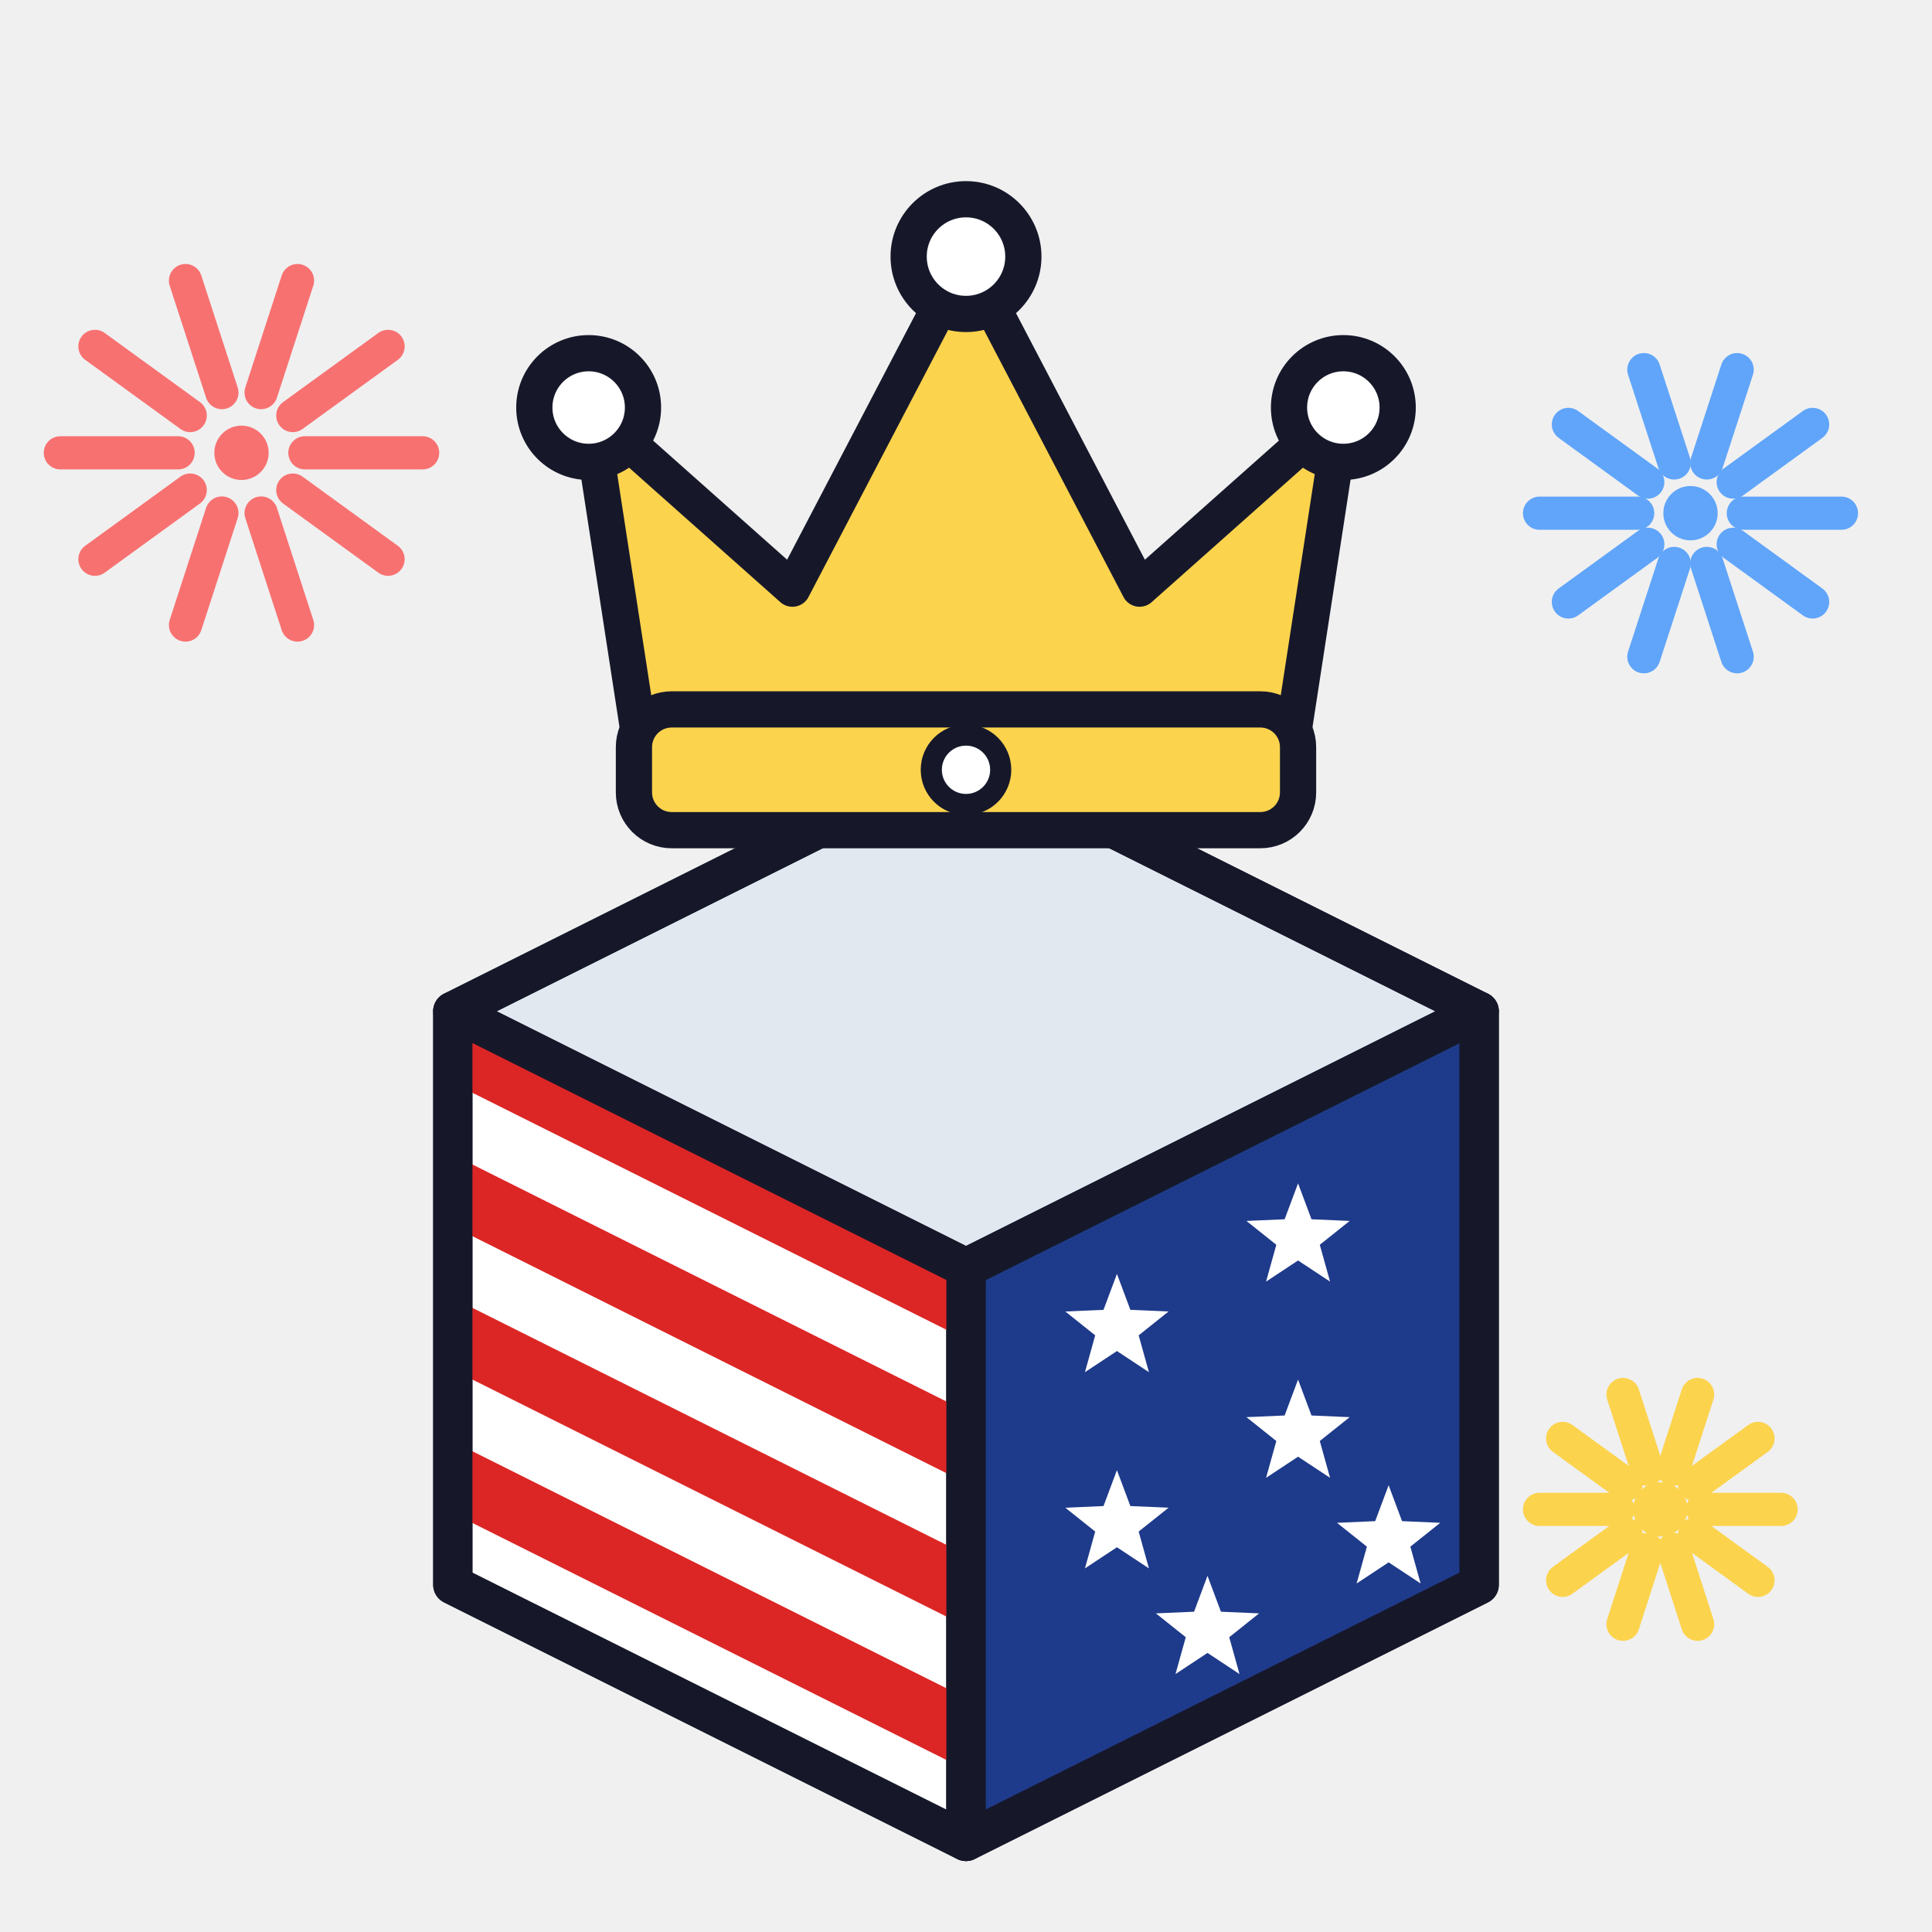
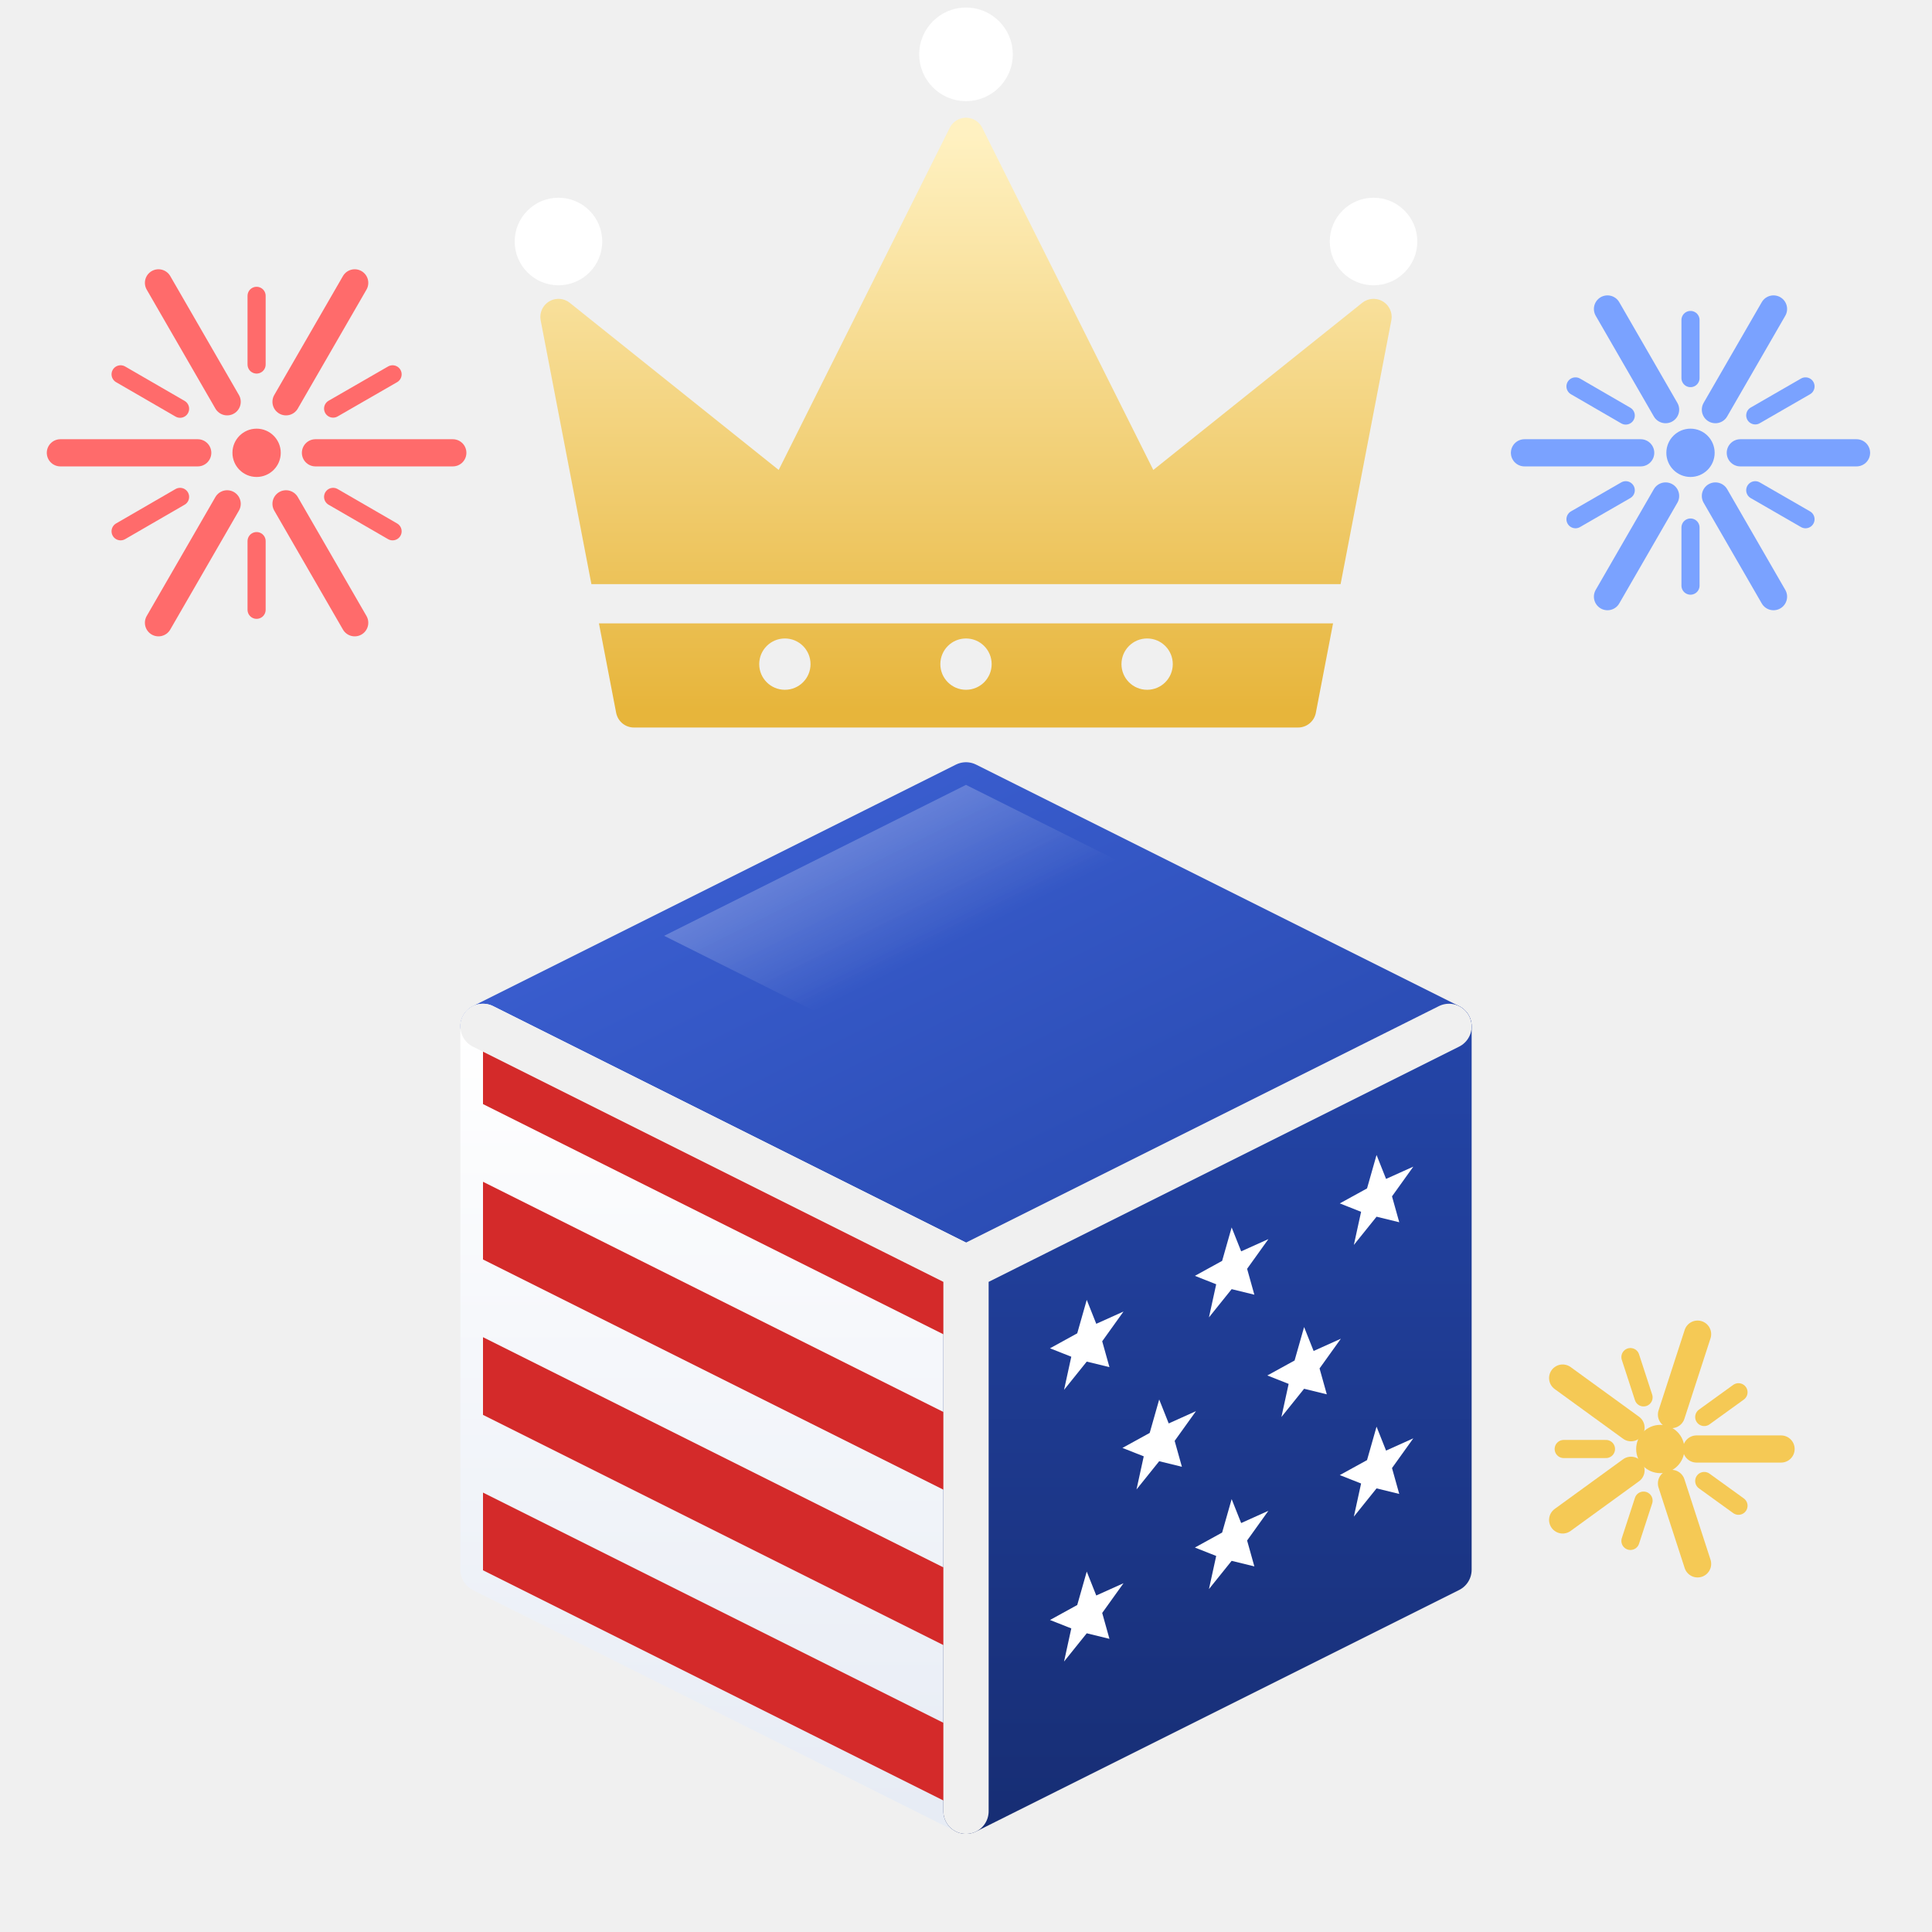
- <svg xmlns="http://www.w3.org/2000/svg" viewBox="0 0 128 128" width="128" height="128" role="img" aria-labelledby="t">
-   <g stroke="#16182a" stroke-width="2.6" stroke-linejoin="round">
-     <path d="M30,67 L64,84 L64,122 L30,105 Z" fill="#ffffff" />
-     <path d="M64,84 L98,67 L98,105 L64,122 Z" fill="#1e3a8a" />
-     <path d="M64,50 L98,67 L64,84 L30,67 Z" fill="#e2e8f0" />
+ <svg xmlns="http://www.w3.org/2000/svg" viewBox="0 0 128 128" width="128" height="128" role="img" aria-label="Block Master, Independence Day">
+   <defs>
+     <linearGradient id="independence-top" x1="0" y1="0" x2="1" y2="1">
+       <stop offset="0" stop-color="#3f63d8" />
+       <stop offset="1" stop-color="#2445a8" />
+     </linearGradient>
+     <linearGradient id="independence-left" x1="0" y1="0" x2="0" y2="1">
+       <stop offset="0" stop-color="#ffffff" />
+       <stop offset="1" stop-color="#e7ecf5" />
+     </linearGradient>
+     <linearGradient id="independence-right" x1="0" y1="0" x2="0" y2="1">
+       <stop offset="0" stop-color="#2445a8" />
+       <stop offset="1" stop-color="#172e75" />
+     </linearGradient>
+     <linearGradient id="independence-crown" x1="0" y1="0" x2="0" y2="1">
+       <stop offset="0" stop-color="#fff1c1" />
+       <stop offset="1" stop-color="#e7b53b" />
+     </linearGradient>
+     <linearGradient id="independence-sheen" x1="0" y1="0" x2="1" y2="1">
+       <stop offset="0" stop-color="#ffffff" stop-opacity="0.45" />
+       <stop offset="0.5" stop-color="#ffffff" stop-opacity="0" />
+     </linearGradient>
+     <mask id="independence-cube" maskUnits="userSpaceOnUse" x="0" y="0" width="128" height="128">
+       <rect width="128" height="128" fill="white" />
+       <path d="M32,68 L64,84 L96,68 M64,84 L64,120" stroke="black" stroke-width="3" stroke-linecap="round" stroke-linejoin="round" fill="none" />
+     </mask>
+     <mask id="independence-crownm" maskUnits="userSpaceOnUse" x="0" y="0" width="128" height="128">
+       <rect width="128" height="128" fill="white" />
+       <path d="M38,40 L90,40" stroke="black" stroke-width="2.6" />
+       <circle cx="52" cy="44" r="1.7" fill="black" />
+       <circle cx="64" cy="44" r="1.7" fill="black" />
+       <circle cx="76" cy="44" r="1.7" fill="black" />
+     </mask>
+   </defs>
+   <g stroke="#ff6b6b" stroke-linecap="round">
+     <line x1="20.9" y1="30" x2="30" y2="30" stroke-width="1.8" />
+     <line x1="22.07" y1="32.92" x2="26.01" y2="35.2" stroke-width="1.2" />
+     <line x1="18.95" y1="33.38" x2="23.5" y2="41.26" stroke-width="1.8" />
+     <line x1="17" y1="35.85" x2="17" y2="40.4" stroke-width="1.2" />
+     <line x1="15.05" y1="33.38" x2="10.5" y2="41.26" stroke-width="1.8" />
+     <line x1="11.93" y1="32.92" x2="7.99" y2="35.2" stroke-width="1.2" />
+     <line x1="13.1" y1="30" x2="4" y2="30" stroke-width="1.8" />
+     <line x1="11.93" y1="27.08" x2="7.99" y2="24.8" stroke-width="1.2" />
+     <line x1="15.05" y1="26.62" x2="10.5" y2="18.74" stroke-width="1.8" />
+     <line x1="17" y1="24.15" x2="17" y2="19.6" stroke-width="1.2" />
+     <line x1="18.95" y1="26.62" x2="23.5" y2="18.74" stroke-width="1.8" />
+     <line x1="22.07" y1="27.07" x2="26.01" y2="24.8" stroke-width="1.2" />
  </g>
-   <path d="M30,67 L64,84 L64,88.75 L30,71.75 Z" fill="#dc2626" />
-   <path d="M30,76.5 L64,93.5 L64,98.25 L30,81.25 Z" fill="#dc2626" />
-   <path d="M30,86 L64,103 L64,107.75 L30,90.75 Z" fill="#dc2626" />
-   <path d="M30,95.5 L64,112.5 L64,117.25 L30,100.25 Z" fill="#dc2626" />
-   <polygon points="74,84.4 74.89,86.78 77.42,86.89 75.44,88.47 76.12,90.91 74,89.51 71.88,90.91 72.56,88.47 70.58,86.89 73.11,86.78" fill="#ffffff" />
-   <polygon points="86,78.4 86.89,80.78 89.42,80.89 87.44,82.47 88.12,84.91 86,83.51 83.88,84.91 84.56,82.47 82.58,80.89 85.11,80.78" fill="#ffffff" />
-   <polygon points="74,97.4 74.89,99.78 77.42,99.89 75.44,101.47 76.12,103.91 74,102.51 71.88,103.91 72.56,101.47 70.58,99.89 73.11,99.78" fill="#ffffff" />
-   <polygon points="86,91.4 86.89,93.78 89.42,93.89 87.44,95.47 88.12,97.91 86,96.51 83.88,97.91 84.56,95.47 82.58,93.89 85.11,93.78" fill="#ffffff" />
-   <polygon points="80,104.4 80.89,106.78 83.42,106.89 81.44,108.47 82.12,110.91 80,109.51 77.88,110.91 78.56,108.47 76.58,106.89 79.11,106.78" fill="#ffffff" />
-   <polygon points="92,98.4 92.89,100.78 95.42,100.89 93.44,102.47 94.12,104.91 92,103.51 89.88,104.91 90.56,102.47 88.58,100.89 91.11,100.78" fill="#ffffff" />
-   <line x1="20.2" y1="30" x2="28" y2="30" stroke="#f87171" stroke-width="2.2" stroke-linecap="round" />
-   <line x1="19.4" y1="32.47" x2="25.71" y2="37.05" stroke="#f87171" stroke-width="2.2" stroke-linecap="round" />
-   <line x1="17.3" y1="33.99" x2="19.71" y2="41.41" stroke="#f87171" stroke-width="2.2" stroke-linecap="round" />
-   <line x1="14.7" y1="33.99" x2="12.29" y2="41.41" stroke="#f87171" stroke-width="2.2" stroke-linecap="round" />
-   <line x1="12.6" y1="32.47" x2="6.29" y2="37.05" stroke="#f87171" stroke-width="2.2" stroke-linecap="round" />
-   <line x1="11.8" y1="30" x2="4" y2="30" stroke="#f87171" stroke-width="2.2" stroke-linecap="round" />
-   <line x1="12.6" y1="27.53" x2="6.29" y2="22.95" stroke="#f87171" stroke-width="2.2" stroke-linecap="round" />
-   <line x1="14.7" y1="26.01" x2="12.29" y2="18.59" stroke="#f87171" stroke-width="2.2" stroke-linecap="round" />
-   <line x1="17.3" y1="26.01" x2="19.71" y2="18.59" stroke="#f87171" stroke-width="2.2" stroke-linecap="round" />
-   <line x1="19.4" y1="27.53" x2="25.71" y2="22.95" stroke="#f87171" stroke-width="2.2" stroke-linecap="round" />
-   <circle cx="16" cy="30" r="1.8" fill="#f87171" />
-   <line x1="115.5" y1="34" x2="122" y2="34" stroke="#60a5fa" stroke-width="2.2" stroke-linecap="round" />
-   <line x1="114.83" y1="36.06" x2="120.09" y2="39.88" stroke="#60a5fa" stroke-width="2.2" stroke-linecap="round" />
-   <line x1="113.08" y1="37.33" x2="115.09" y2="43.51" stroke="#60a5fa" stroke-width="2.2" stroke-linecap="round" />
-   <line x1="110.92" y1="37.33" x2="108.91" y2="43.51" stroke="#60a5fa" stroke-width="2.2" stroke-linecap="round" />
-   <line x1="109.17" y1="36.06" x2="103.91" y2="39.88" stroke="#60a5fa" stroke-width="2.2" stroke-linecap="round" />
-   <line x1="108.5" y1="34" x2="102" y2="34" stroke="#60a5fa" stroke-width="2.2" stroke-linecap="round" />
-   <line x1="109.17" y1="31.94" x2="103.91" y2="28.12" stroke="#60a5fa" stroke-width="2.2" stroke-linecap="round" />
-   <line x1="110.92" y1="30.67" x2="108.91" y2="24.49" stroke="#60a5fa" stroke-width="2.2" stroke-linecap="round" />
-   <line x1="113.08" y1="30.67" x2="115.09" y2="24.49" stroke="#60a5fa" stroke-width="2.2" stroke-linecap="round" />
-   <line x1="114.83" y1="31.94" x2="120.09" y2="28.12" stroke="#60a5fa" stroke-width="2.2" stroke-linecap="round" />
-   <circle cx="112" cy="34" r="1.8" fill="#60a5fa" />
-   <line x1="112.8" y1="100" x2="118" y2="100" stroke="#fcd34d" stroke-width="2.2" stroke-linecap="round" />
-   <line x1="112.27" y1="101.65" x2="116.47" y2="104.7" stroke="#fcd34d" stroke-width="2.2" stroke-linecap="round" />
-   <line x1="110.87" y1="102.66" x2="112.47" y2="107.61" stroke="#fcd34d" stroke-width="2.2" stroke-linecap="round" />
-   <line x1="109.13" y1="102.66" x2="107.53" y2="107.61" stroke="#fcd34d" stroke-width="2.2" stroke-linecap="round" />
-   <line x1="107.73" y1="101.65" x2="103.53" y2="104.7" stroke="#fcd34d" stroke-width="2.2" stroke-linecap="round" />
-   <line x1="107.2" y1="100" x2="102" y2="100" stroke="#fcd34d" stroke-width="2.2" stroke-linecap="round" />
-   <line x1="107.73" y1="98.35" x2="103.53" y2="95.3" stroke="#fcd34d" stroke-width="2.2" stroke-linecap="round" />
-   <line x1="109.13" y1="97.34" x2="107.53" y2="92.39" stroke="#fcd34d" stroke-width="2.2" stroke-linecap="round" />
-   <line x1="110.87" y1="97.34" x2="112.47" y2="92.39" stroke="#fcd34d" stroke-width="2.2" stroke-linecap="round" />
-   <line x1="112.27" y1="98.35" x2="116.47" y2="95.3" stroke="#fcd34d" stroke-width="2.2" stroke-linecap="round" />
-   <circle cx="110" cy="100" r="1.8" fill="#fcd34d" />
-   <path d="M64,50 L98,67 L64,84 L30,67 Z M30,67 L64,84 L64,122 L30,105 Z M64,84 L98,67 L98,105 L64,122 Z" fill="none" stroke="#16182a" stroke-width="2.6" stroke-linejoin="round" />
-   <g transform="translate(0 6)">
-     <g stroke="#16182a" stroke-width="2.4" stroke-linejoin="round">
-       <path d="M43,47 L39,21 L52.5,33 L64,11 L75.5,33 L89,21 L85,47 Z" fill="#fcd34d" />
-       <rect x="42" y="41" width="44" height="8" rx="2.5" fill="#fcd34d" />
-       <circle cx="39" cy="21" r="3.6" fill="#ffffff" />
-       <circle cx="64" cy="11" r="3.8" fill="#ffffff" />
-       <circle cx="89" cy="21" r="3.6" fill="#ffffff" />
+   <circle cx="17" cy="30" r="1.6" fill="#ff6b6b" />
+   <g stroke="#7aa2ff" stroke-linecap="round">
+     <line x1="115.3" y1="30" x2="123" y2="30" stroke-width="1.8" />
+     <line x1="116.29" y1="32.48" x2="119.62" y2="34.4" stroke-width="1.2" />
+     <line x1="113.65" y1="32.86" x2="117.5" y2="39.53" stroke-width="1.8" />
+     <line x1="112" y1="34.95" x2="112" y2="38.8" stroke-width="1.2" />
+     <line x1="110.35" y1="32.86" x2="106.5" y2="39.53" stroke-width="1.8" />
+     <line x1="107.71" y1="32.48" x2="104.38" y2="34.4" stroke-width="1.2" />
+     <line x1="108.7" y1="30" x2="101" y2="30" stroke-width="1.8" />
+     <line x1="107.71" y1="27.53" x2="104.38" y2="25.6" stroke-width="1.2" />
+     <line x1="110.35" y1="27.14" x2="106.5" y2="20.47" stroke-width="1.8" />
+     <line x1="112" y1="25.05" x2="112" y2="21.2" stroke-width="1.2" />
+     <line x1="113.65" y1="27.14" x2="117.5" y2="20.47" stroke-width="1.8" />
+     <line x1="116.29" y1="27.52" x2="119.62" y2="25.6" stroke-width="1.2" />
+   </g>
+   <circle cx="112" cy="30" r="1.6" fill="#7aa2ff" />
+   <g stroke="#f5c955" stroke-linecap="round">
+     <line x1="112.4" y1="96" x2="118" y2="96" stroke-width="1.8" />
+     <line x1="112.91" y1="98.12" x2="115.18" y2="99.76" stroke-width="1.2" />
+     <line x1="110.74" y1="98.28" x2="112.47" y2="103.61" stroke-width="1.8" />
+     <line x1="108.89" y1="99.42" x2="108.02" y2="102.09" stroke-width="1.2" />
+     <line x1="108.06" y1="97.41" x2="103.53" y2="100.7" stroke-width="1.8" />
+     <line x1="106.4" y1="96" x2="103.6" y2="96" stroke-width="1.2" />
+     <line x1="108.06" y1="94.59" x2="103.53" y2="91.3" stroke-width="1.8" />
+     <line x1="108.89" y1="92.58" x2="108.02" y2="89.91" stroke-width="1.2" />
+     <line x1="110.74" y1="93.72" x2="112.47" y2="88.39" stroke-width="1.8" />
+     <line x1="112.91" y1="93.88" x2="115.18" y2="92.24" stroke-width="1.2" />
+   </g>
+   <circle cx="110" cy="96" r="1.6" fill="#f5c955" />
+   <g mask="url(#independence-cube)" stroke-linejoin="round">
+     <path d="M32,68 L64,52 L96,68 L64,84 Z" fill="url(#independence-top)" stroke="url(#independence-top)" stroke-width="3" />
+     <path d="M32,68 L64,84 L64,120 L32,104 Z" fill="url(#independence-left)" stroke="url(#independence-left)" stroke-width="3" />
+     <path d="M64,84 L96,68 L96,104 L64,120 Z" fill="url(#independence-right)" stroke="url(#independence-right)" stroke-width="3" />
+     <g transform="matrix(0.32 0.16 0 0.36 32 68)">
+       <rect x="0" y="0" width="100" height="14.3" fill="#d42a2a" />
+       <rect x="0" y="28.6" width="100" height="14.3" fill="#d42a2a" />
+       <rect x="0" y="57.2" width="100" height="14.3" fill="#d42a2a" />
+       <rect x="0" y="85.8" width="100" height="14.3" fill="#d42a2a" />
    </g>
-     <circle cx="64" cy="45" r="2.3" fill="#ffffff" stroke="#16182a" stroke-width="1.4" />
+     <g transform="matrix(0.32 -0.16 0 0.36 64 84)">
+       <polygon points="25,17 26.97,22.28 32.61,22.53 28.2,26.04 29.7,31.47 25,28.36 20.3,31.47 21.8,26.04 17.39,22.53 23.03,22.28" fill="#ffffff" />
+       <polygon points="55,17 56.97,22.28 62.61,22.53 58.2,26.04 59.7,31.47 55,28.36 50.3,31.47 51.8,26.04 47.39,22.53 53.03,22.28" fill="#ffffff" />
+       <polygon points="85,17 86.97,22.28 92.61,22.53 88.2,26.04 89.7,31.47 85,28.36 80.3,31.47 81.8,26.04 77.39,22.53 83.03,22.28" fill="#ffffff" />
+       <polygon points="40,42 41.97,47.28 47.61,47.53 43.2,51.04 44.7,56.47 40,53.36 35.3,56.47 36.8,51.04 32.39,47.53 38.03,47.28" fill="#ffffff" />
+       <polygon points="70,42 71.97,47.28 77.61,47.53 73.2,51.04 74.7,56.47 70,53.36 65.3,56.47 66.8,51.04 62.39,47.53 68.03,47.28" fill="#ffffff" />
+       <polygon points="25,67 26.97,72.28 32.61,72.53 28.2,76.04 29.7,81.47 25,78.36 20.3,81.47 21.8,76.04 17.39,72.53 23.03,72.28" fill="#ffffff" />
+       <polygon points="55,67 56.97,72.28 62.61,72.53 58.2,76.04 59.7,81.47 55,78.36 50.3,81.47 51.8,76.04 47.39,72.53 53.03,72.28" fill="#ffffff" />
+       <polygon points="85,67 86.97,72.28 92.61,72.53 88.2,76.04 89.7,81.47 85,78.36 80.3,81.47 81.8,76.04 77.39,72.53 83.03,72.28" fill="#ffffff" />
+     </g>
+     <path d="M44,62 L64,52 L84,62 L64,72 Z" fill="url(#independence-sheen)" />
  </g>
+   <g mask="url(#independence-crownm)" stroke-linejoin="round">
+     <path d="M42,47 L37,21 L52,33 L64,9 L76,33 L91,21 L86,47 Z" fill="url(#independence-crown)" stroke="url(#independence-crown)" stroke-width="2.4" />
+   </g>
+   <circle cx="37" cy="16" r="2.9" fill="#ffffff" />
+   <circle cx="64" cy="3.6" r="3.1" fill="#ffffff" />
+   <circle cx="91" cy="16" r="2.9" fill="#ffffff" />
</svg>
